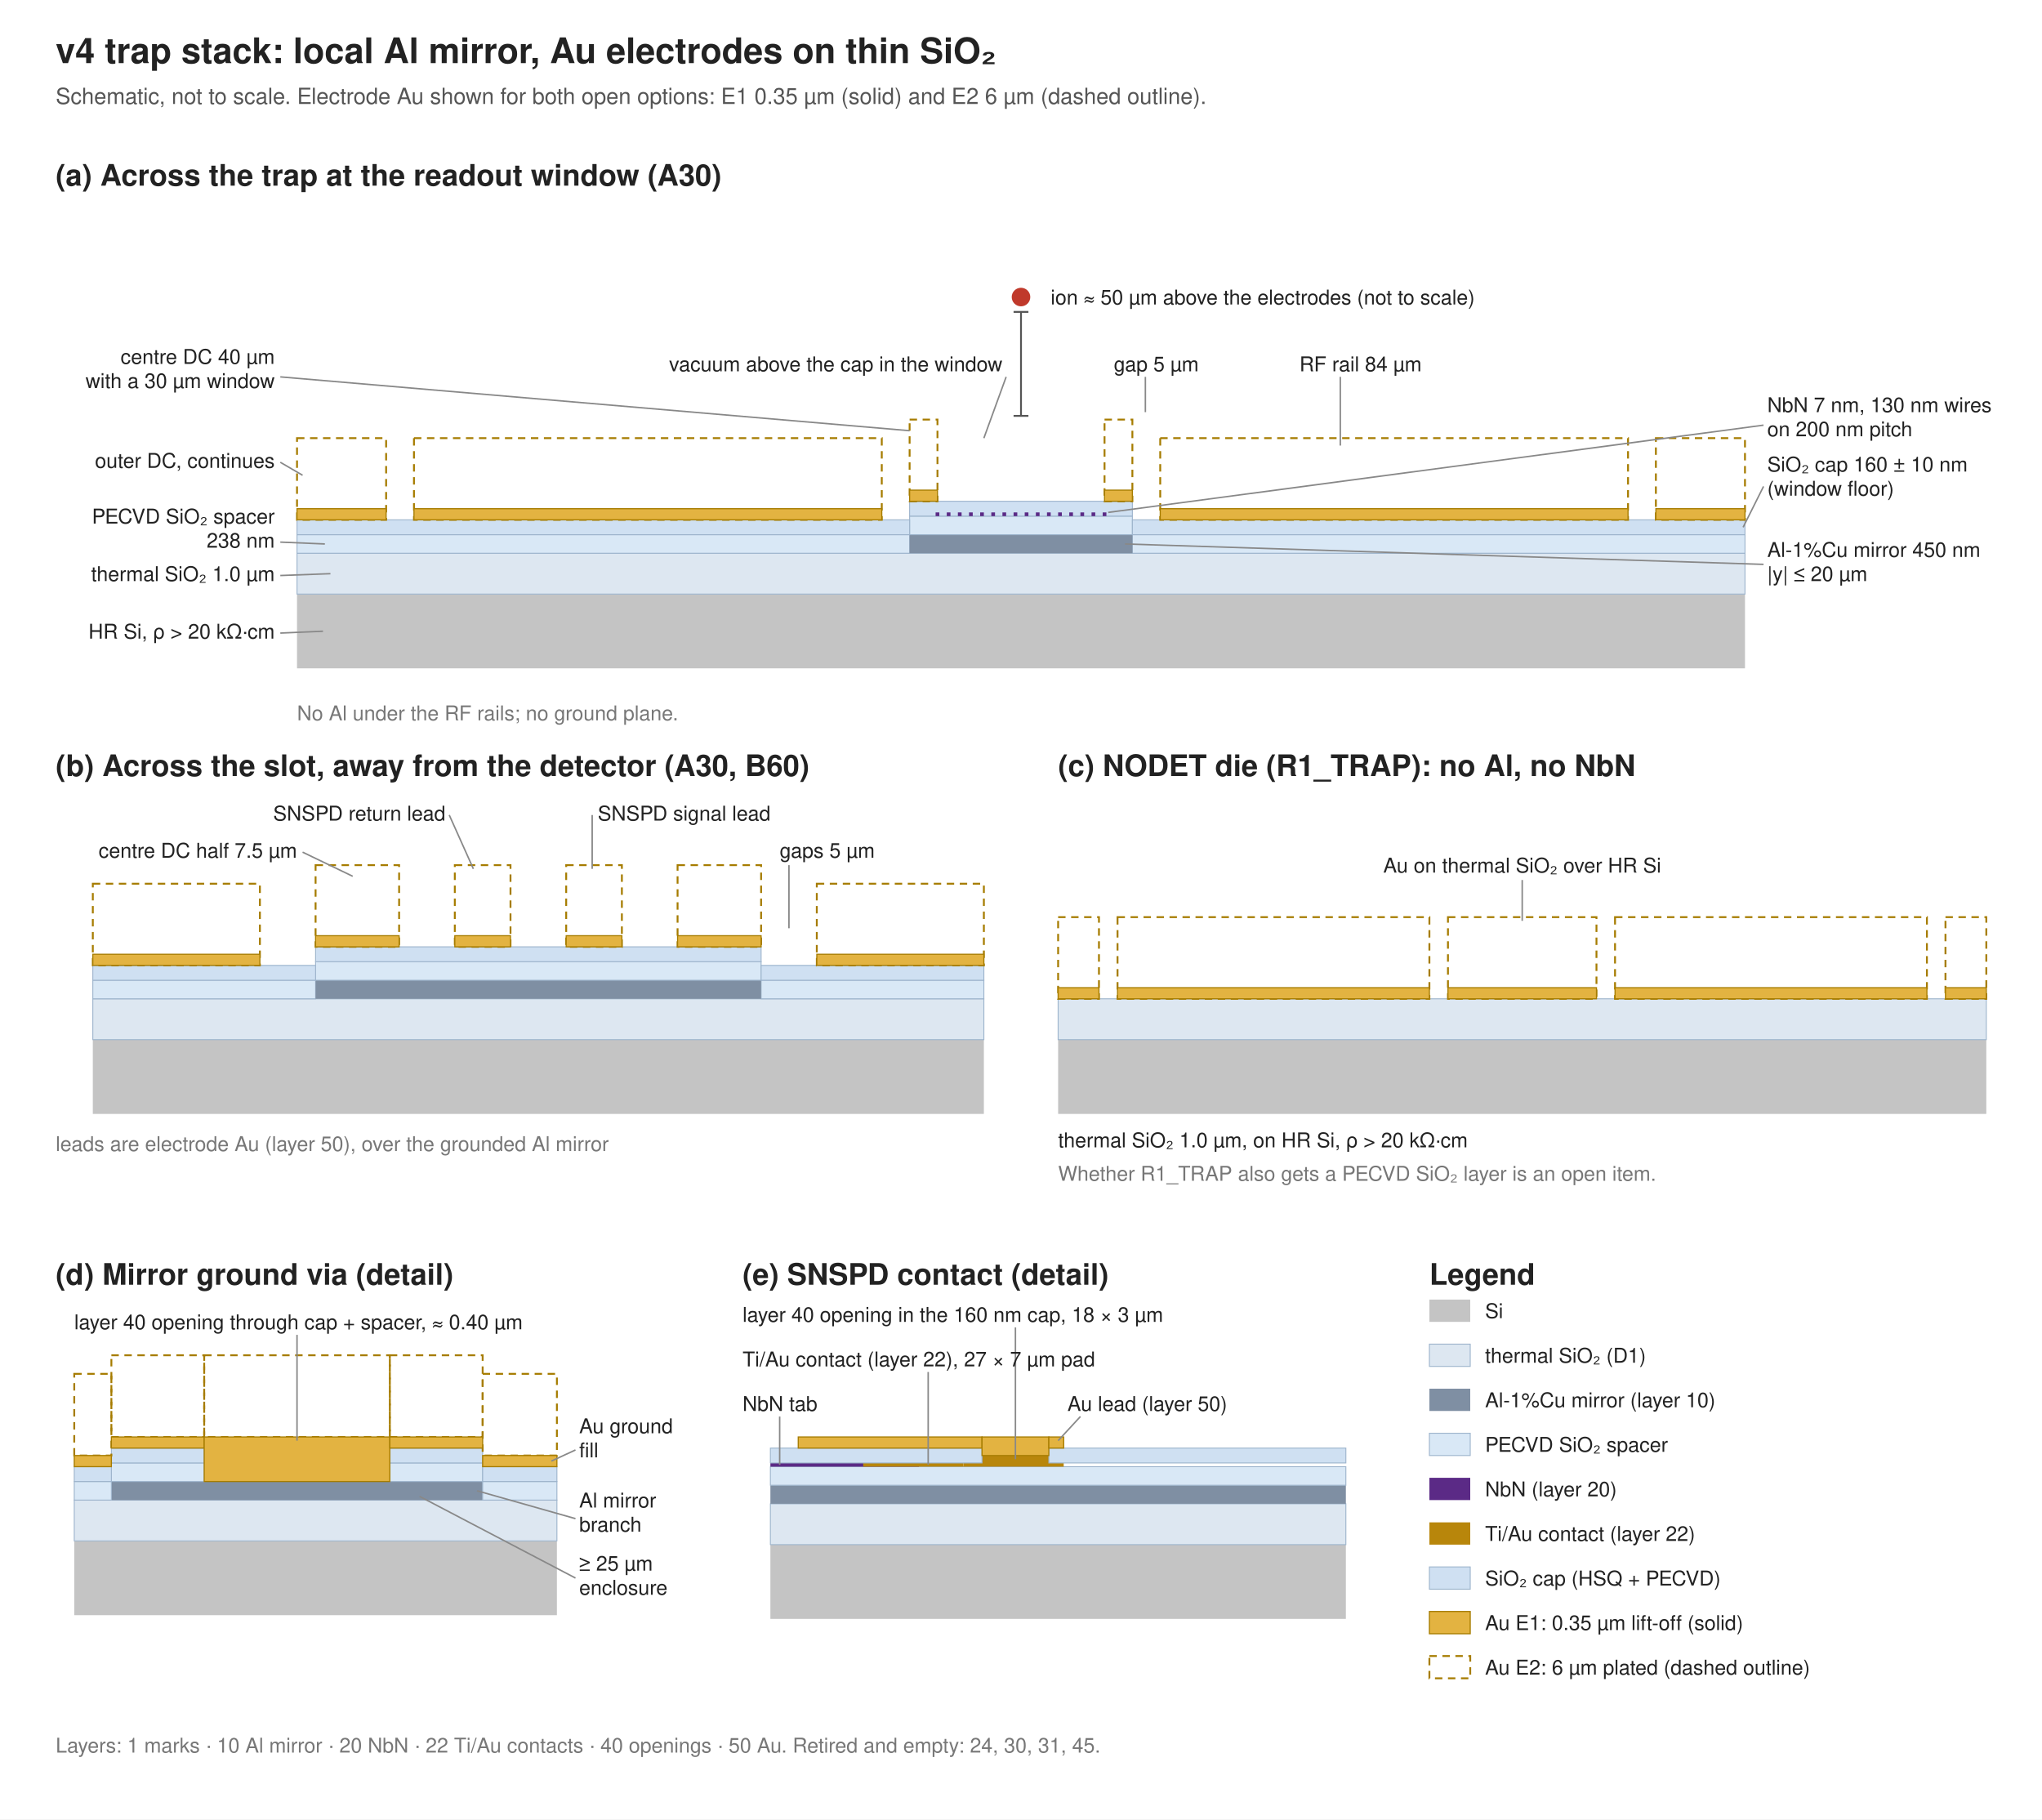
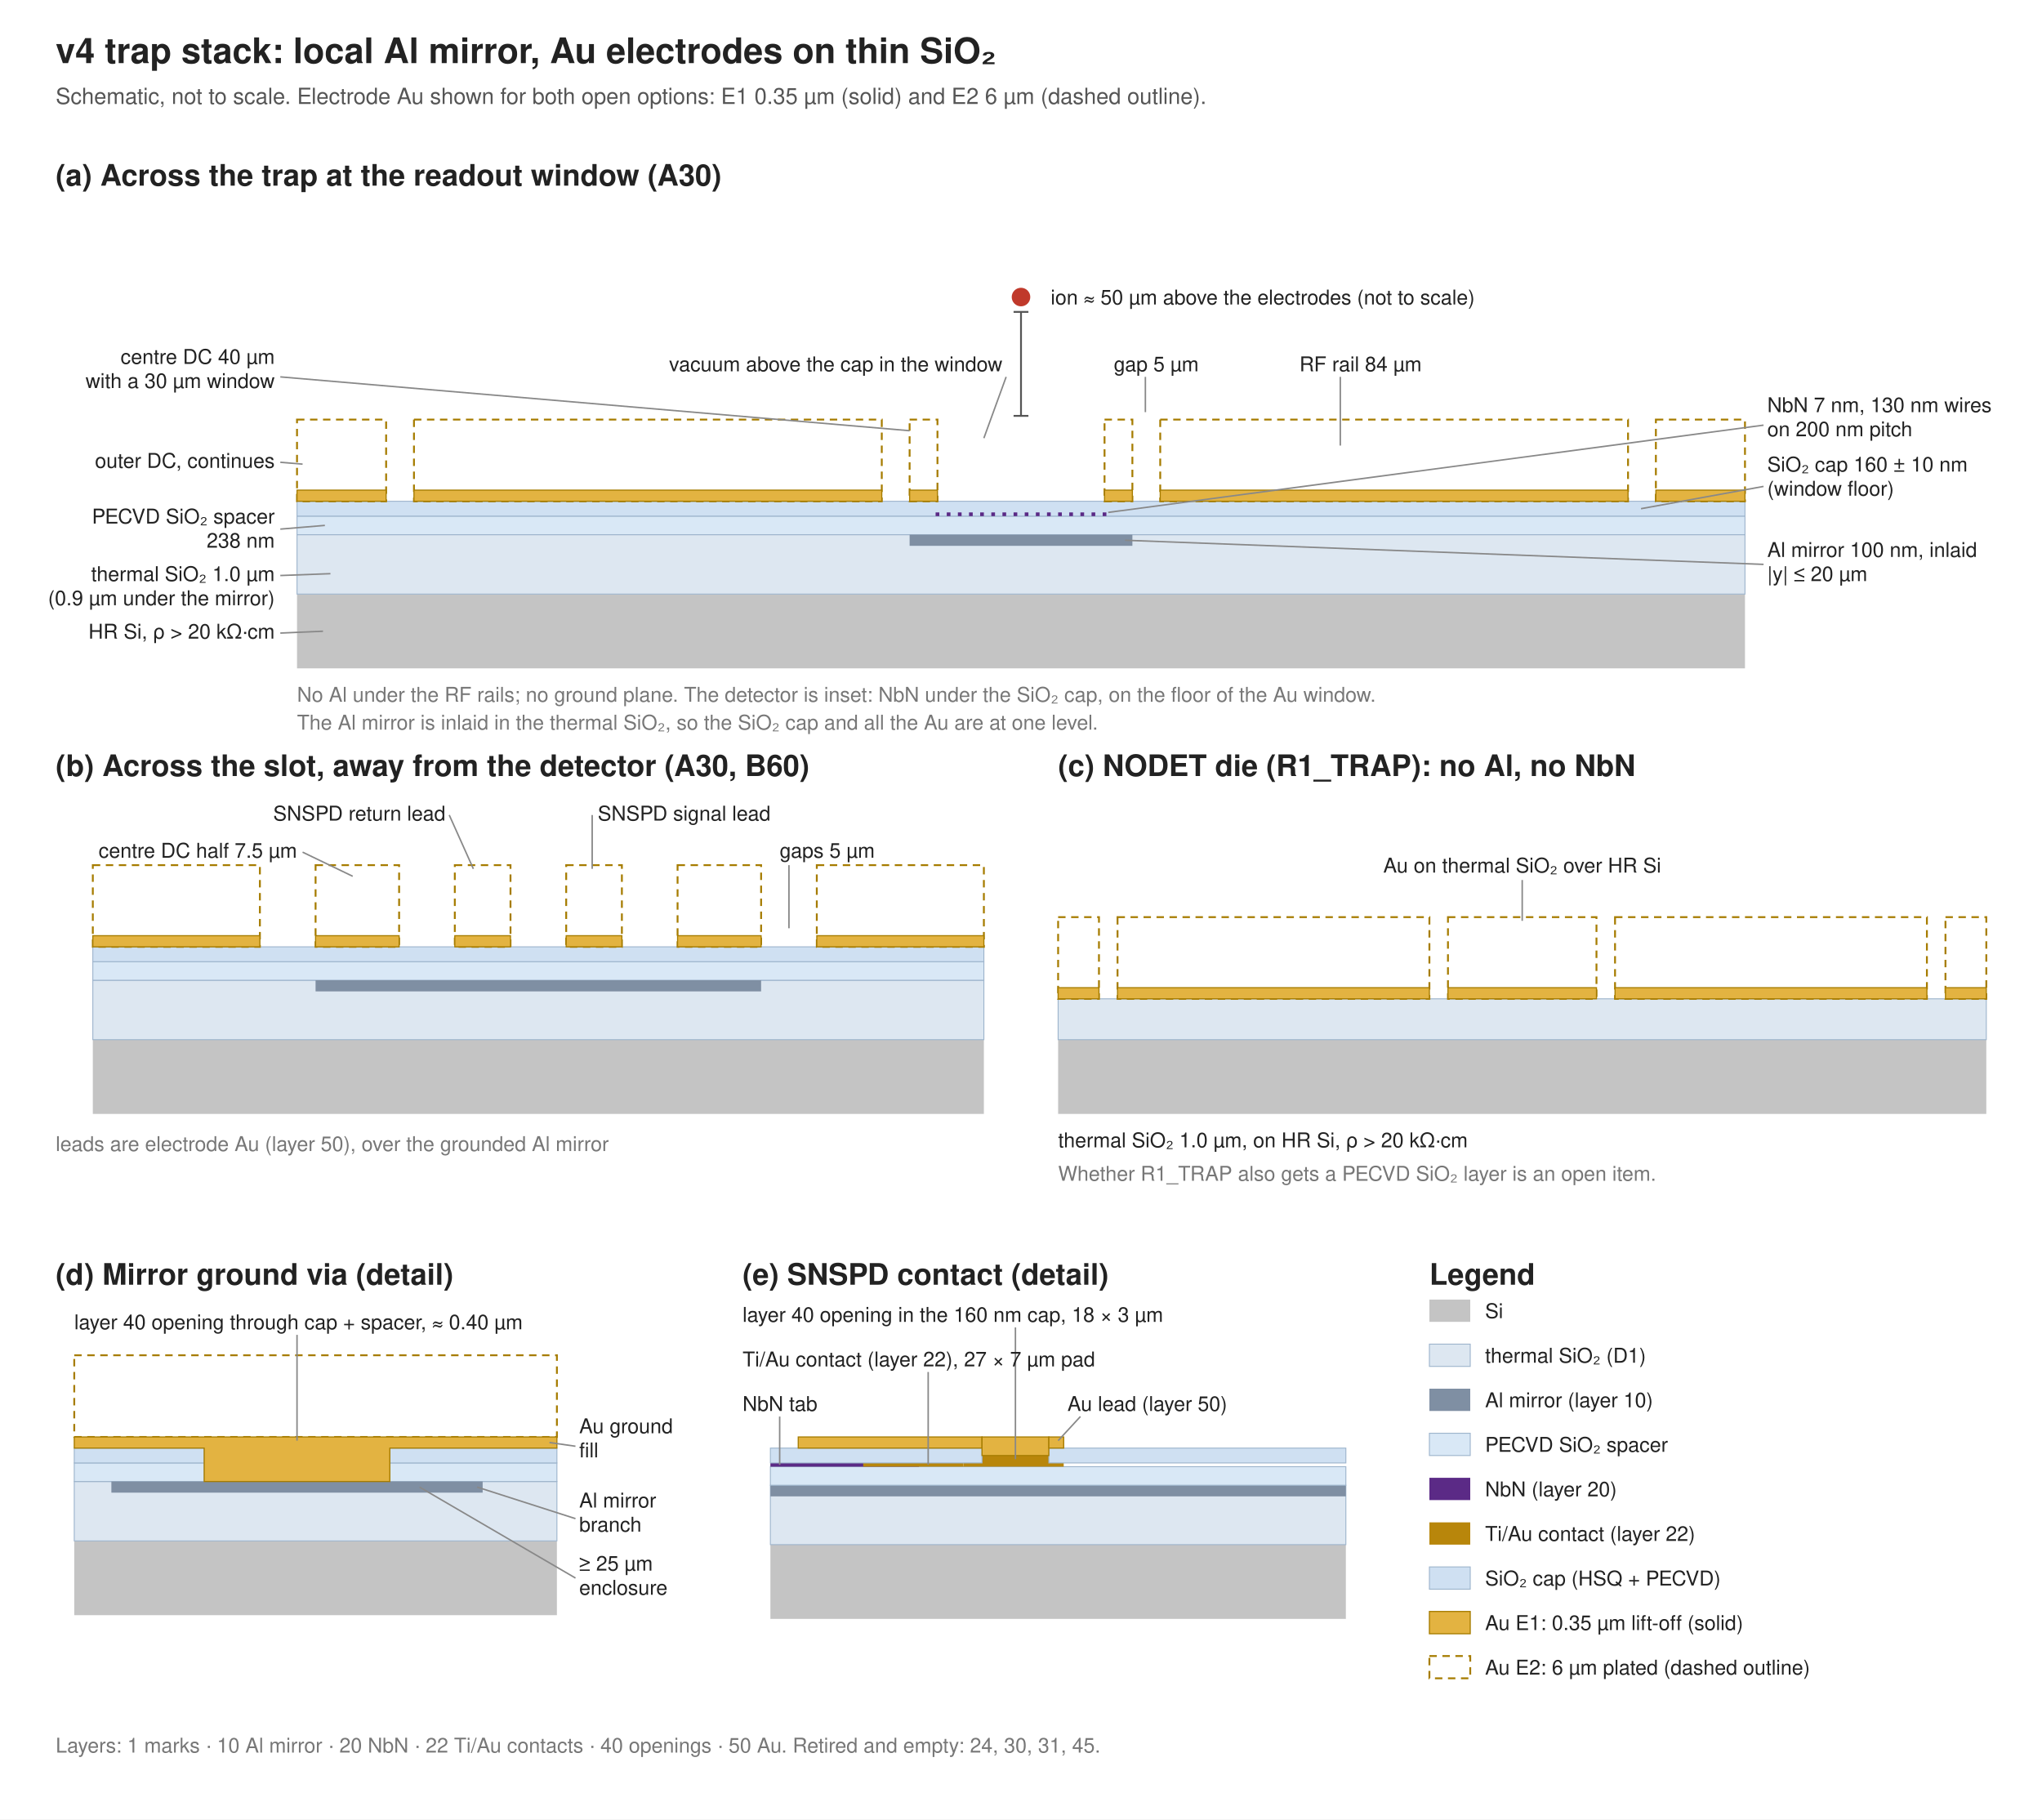
<svg xmlns="http://www.w3.org/2000/svg" viewBox="0 0 1100 980" width="1100" height="980">
  <defs>
    <style>
      text { font-family: "Segoe UI", Helvetica, Arial, sans-serif; fill: #222; }
      .h  { font-size: 19px; font-weight: 600; }
      .t  { font-size: 16px; font-weight: 600; }
      .s  { font-size: 12px; fill: #555; }
      .l  { font-size: 11px; }
      .g  { font-size: 11px; fill: #777; }
      .au { fill: #e3b341; stroke: #a67c00; stroke-width: 0.6; }
      .au2 { fill: none; stroke: #a67c00; stroke-width: 1; stroke-dasharray: 4 3; }
      .cap { fill: #cfe0f2; stroke: #9db4cc; stroke-width: 0.5; }
      .sp { fill: #d9e8f6; stroke: #9db4cc; stroke-width: 0.5; }
      .d1 { fill: #dde7f1; stroke: #9db4cc; stroke-width: 0.5; }
      .al { fill: #7f8fa3; }
      .si { fill: #c4c4c4; }
      .nb { fill: #5b2a86; }
      .tiau { fill: #b8860b; }
      .lead { stroke: #888; stroke-width: 0.8; fill: none; }
      .dim { stroke: #555; stroke-width: 1; fill: none; }
    </style>
  </defs>
  <rect x="0" y="0" width="1100" height="980" fill="#ffffff" />
  <text class="h" x="30" y="34">v4 trap stack: local Al mirror, Au electrodes on thin SiO₂</text>
  <text class="s" x="30" y="56">Schematic, not to scale. Electrode Au shown for both open options: E1 0.35 µm (solid) and E2 6 µm (dashed outline).</text>
  <text class="t" x="30" y="100">(a) Across the trap at the readout window (A30)</text>
  <rect class="si" x="160" y="320" width="780" height="40" />
-   <rect class="d1" x="160" y="298" width="780" height="22" />
-   <rect class="sp" x="160" y="288" width="330" height="10" />
-   <rect class="sp" x="610" y="288" width="330" height="10" />
-   <rect class="al" x="490" y="288" width="120" height="10" />
-   <rect class="sp" x="490" y="278" width="120" height="10" />
-   <rect class="cap" x="160" y="280" width="330" height="8" />
-   <rect class="cap" x="610" y="280" width="330" height="8" />
-   <rect class="cap" x="490" y="270" width="120" height="8" />
+   <rect class="d1" x="160" y="288" width="780" height="32" />
+   <rect class="sp" x="160" y="278" width="780" height="10" />
+   <rect class="al" x="490" y="288" width="120" height="6" />
+   <rect class="cap" x="160" y="270" width="780" height="8" />
  <g class="nb">
    <rect x="504" y="276" width="2" height="2" />
    <rect x="510" y="276" width="2" height="2" />
    <rect x="516" y="276" width="2" height="2" />
    <rect x="522" y="276" width="2" height="2" />
    <rect x="528" y="276" width="2" height="2" />
    <rect x="534" y="276" width="2" height="2" />
    <rect x="540" y="276" width="2" height="2" />
    <rect x="546" y="276" width="2" height="2" />
    <rect x="552" y="276" width="2" height="2" />
    <rect x="558" y="276" width="2" height="2" />
    <rect x="564" y="276" width="2" height="2" />
    <rect x="570" y="276" width="2" height="2" />
    <rect x="576" y="276" width="2" height="2" />
    <rect x="582" y="276" width="2" height="2" />
    <rect x="588" y="276" width="2" height="2" />
    <rect x="594" y="276" width="2" height="2" />
  </g>
  <rect class="au2" x="490" y="226" width="15" height="44" />
  <rect class="au2" x="595" y="226" width="15" height="44" />
  <rect class="au" x="490" y="264" width="15" height="6" />
  <rect class="au" x="595" y="264" width="15" height="6" />
-   <rect class="au2" x="223" y="236" width="252" height="44" />
-   <rect class="au2" x="625" y="236" width="252" height="44" />
-   <rect class="au" x="223" y="274" width="252" height="6" />
-   <rect class="au" x="625" y="274" width="252" height="6" />
-   <rect class="au2" x="160" y="236" width="48" height="44" />
-   <rect class="au2" x="892" y="236" width="48" height="44" />
-   <rect class="au" x="160" y="274" width="48" height="6" />
-   <rect class="au" x="892" y="274" width="48" height="6" />
+   <rect class="au2" x="223" y="226" width="252" height="44" />
+   <rect class="au2" x="625" y="226" width="252" height="44" />
+   <rect class="au" x="223" y="264" width="252" height="6" />
+   <rect class="au" x="625" y="264" width="252" height="6" />
+   <rect class="au2" x="160" y="226" width="48" height="44" />
+   <rect class="au2" x="892" y="226" width="48" height="44" />
+   <rect class="au" x="160" y="264" width="48" height="6" />
+   <rect class="au" x="892" y="264" width="48" height="6" />
  <circle cx="550" cy="160" r="5" fill="#c0392b" />
  <path class="dim" d="M550,168 L550,224 M546,168 L554,168 M546,224 L554,224" />
  <text class="l" x="566" y="164">ion ≈ 50 µm above the electrodes (not to scale)</text>
  <text class="l" x="540" y="200" text-anchor="end">vacuum above the cap in the window</text>
  <path class="lead" d="M542,203 L530,236" />
  <text class="l" x="148" y="196" text-anchor="end">centre DC 40 µm</text>
  <text class="l" x="148" y="209" text-anchor="end">with a 30 µm window</text>
  <path class="lead" d="M151,203 L490,232" />
  <text class="l" x="600" y="200">gap 5 µm</text>
  <path class="lead" d="M617,203 L617,222" />
  <text class="l" x="700" y="200">RF rail 84 µm</text>
  <path class="lead" d="M722,203 L722,240" />
  <text class="l" x="148" y="252" text-anchor="end">outer DC, continues</text>
-   <path class="lead" d="M151,249 L163,256" />
+   <path class="lead" d="M151,249 L163,250" />
  <text class="l" x="148" y="344" text-anchor="end">HR Si, ρ &gt; 20 kΩ·cm</text>
  <path class="lead" d="M151,341 L174,340" />
  <text class="l" x="148" y="313" text-anchor="end">thermal SiO₂ 1.0 µm</text>
+   <text class="l" x="148" y="326" text-anchor="end">(0.9 µm under the mirror)</text>
  <path class="lead" d="M151,310 L178,309" />
  <text class="l" x="148" y="282" text-anchor="end">PECVD SiO₂ spacer</text>
  <text class="l" x="148" y="295" text-anchor="end">238 nm</text>
-   <path class="lead" d="M151,292 L175,293" />
+   <path class="lead" d="M151,285 L175,283" />
  <text class="l" x="952" y="222">NbN 7 nm, 130 nm wires</text>
  <text class="l" x="952" y="235">on 200 nm pitch</text>
  <path class="lead" d="M950,229 L597,276" />
  <text class="l" x="952" y="254">SiO₂ cap 160 ± 10 nm</text>
  <text class="l" x="952" y="267">(window floor)</text>
-   <path class="lead" d="M950,262 L939,284" />
-   <text class="l" x="952" y="300">Al-1%Cu mirror 450 nm</text>
+   <path class="lead" d="M950,262 L884,274" />
+   <text class="l" x="952" y="300">Al mirror 100 nm, inlaid</text>
  <text class="l" x="952" y="313">|y| ≤ 20 µm</text>
-   <path class="lead" d="M950,304 L606,293" />
-   <text class="g" x="160" y="388">No Al under the RF rails; no ground plane.</text>
+   <path class="lead" d="M950,304 L606,291" />
+   <text class="g" x="160" y="378">No Al under the RF rails; no ground plane. The detector is inset: NbN under the SiO₂ cap, on the floor of the Au window.</text>
+   <text class="g" x="160" y="393">The Al mirror is inlaid in the thermal SiO₂, so the SiO₂ cap and all the Au are at one level.</text>
  <text class="t" x="30" y="418">(b) Across the slot, away from the detector (A30, B60)</text>
  <rect class="si" x="50" y="560" width="480" height="40" />
-   <rect class="d1" x="50" y="538" width="480" height="22" />
-   <rect class="sp" x="50" y="528" width="120" height="10" />
-   <rect class="sp" x="410" y="528" width="120" height="10" />
-   <rect class="al" x="170" y="528" width="240" height="10" />
-   <rect class="sp" x="170" y="518" width="240" height="10" />
-   <rect class="cap" x="50" y="520" width="120" height="8" />
-   <rect class="cap" x="410" y="520" width="120" height="8" />
-   <rect class="cap" x="170" y="510" width="240" height="8" />
+   <rect class="d1" x="50" y="528" width="480" height="32" />
+   <rect class="sp" x="50" y="518" width="480" height="10" />
+   <rect class="al" x="170" y="528" width="240" height="6" />
+   <rect class="cap" x="50" y="510" width="480" height="8" />
  <rect class="au2" x="170" y="466" width="45" height="44" />
  <rect class="au2" x="365" y="466" width="45" height="44" />
  <rect class="au" x="170" y="504" width="45" height="6" />
  <rect class="au" x="365" y="504" width="45" height="6" />
  <rect class="au2" x="245" y="466" width="30" height="44" />
  <rect class="au2" x="305" y="466" width="30" height="44" />
  <rect class="au" x="245" y="504" width="30" height="6" />
  <rect class="au" x="305" y="504" width="30" height="6" />
-   <rect class="au2" x="50" y="476" width="90" height="44" />
-   <rect class="au2" x="440" y="476" width="90" height="44" />
-   <rect class="au" x="50" y="514" width="90" height="6" />
-   <rect class="au" x="440" y="514" width="90" height="6" />
+   <rect class="au2" x="50" y="466" width="90" height="44" />
+   <rect class="au2" x="440" y="466" width="90" height="44" />
+   <rect class="au" x="50" y="504" width="90" height="6" />
+   <rect class="au" x="440" y="504" width="90" height="6" />
  <text class="l" x="240" y="442" text-anchor="end">SNSPD return lead</text>
  <path class="lead" d="M242,439 L255,468" />
  <text class="l" x="322" y="442">SNSPD signal lead</text>
  <path class="lead" d="M319,439 L319,468" />
  <text class="l" x="160" y="462" text-anchor="end">centre DC half 7.5 µm</text>
  <path class="lead" d="M163,459 L190,472" />
  <text class="l" x="420" y="462">gaps 5 µm</text>
  <path class="lead" d="M425,466 L425,500" />
  <text class="g" x="30" y="620">leads are electrode Au (layer 50), over the grounded Al mirror</text>
  <text class="t" x="570" y="418">(c) NODET die (R1_TRAP): no Al, no NbN</text>
  <rect class="si" x="570" y="560" width="500" height="40" />
  <rect class="d1" x="570" y="538" width="500" height="22" />
  <rect class="au2" x="780" y="494" width="80" height="44" />
  <rect class="au" x="780" y="532" width="80" height="6" />
  <rect class="au2" x="602" y="494" width="168" height="44" />
  <rect class="au2" x="870" y="494" width="168" height="44" />
  <rect class="au" x="602" y="532" width="168" height="6" />
  <rect class="au" x="870" y="532" width="168" height="6" />
  <rect class="au2" x="570" y="494" width="22" height="44" />
  <rect class="au2" x="1048" y="494" width="22" height="44" />
  <rect class="au" x="570" y="532" width="22" height="6" />
  <rect class="au" x="1048" y="532" width="22" height="6" />
  <text class="l" x="820" y="470" text-anchor="middle">Au on thermal SiO₂ over HR Si</text>
  <path class="lead" d="M820,474 L820,496" />
  <text class="l" x="570" y="618">thermal SiO₂ 1.0 µm, on HR Si, ρ &gt; 20 kΩ·cm</text>
  <text class="g" x="570" y="636">Whether R1_TRAP also gets a PECVD SiO₂ layer is an open item.</text>
  <text class="t" x="30" y="692">(d) Mirror ground via (detail)</text>
  <rect class="si" x="40" y="830" width="260" height="40" />
-   <rect class="d1" x="40" y="808" width="260" height="22" />
-   <rect class="al" x="60" y="798" width="200" height="10" />
-   <rect class="sp" x="40" y="798" width="20" height="10" />
-   <rect class="sp" x="260" y="798" width="40" height="10" />
-   <rect class="sp" x="60" y="788" width="50" height="10" />
-   <rect class="sp" x="210" y="788" width="50" height="10" />
-   <rect class="cap" x="40" y="790" width="20" height="8" />
-   <rect class="cap" x="260" y="790" width="40" height="8" />
-   <rect class="cap" x="60" y="780" width="50" height="8" />
-   <rect class="cap" x="210" y="780" width="50" height="8" />
-   <rect class="au2" x="40" y="740" width="20" height="44" />
-   <rect class="au2" x="60" y="730" width="50" height="44" />
-   <rect class="au2" x="110" y="730" width="100" height="44" />
-   <rect class="au2" x="210" y="730" width="50" height="44" />
-   <rect class="au2" x="260" y="740" width="40" height="44" />
-   <rect class="au" x="40" y="784" width="20" height="6" />
-   <rect class="au" x="60" y="774" width="50" height="6" />
-   <rect class="au" x="110" y="774" width="100" height="24" />
-   <rect class="au" x="210" y="774" width="50" height="6" />
-   <rect class="au" x="260" y="784" width="40" height="6" />
+   <rect class="d1" x="40" y="798" width="260" height="32" />
+   <rect class="sp" x="40" y="788" width="70" height="10" />
+   <rect class="sp" x="210" y="788" width="90" height="10" />
+   <rect class="al" x="60" y="798" width="200" height="6" />
+   <rect class="cap" x="40" y="780" width="70" height="8" />
+   <rect class="cap" x="210" y="780" width="90" height="8" />
+   <rect class="au2" x="40" y="730" width="260" height="44" />
+   <path class="au" d="M40,774 L300,774 L300,780 L210,780 L210,798 L110,798 L110,780 L40,780 Z" />
  <text class="l" x="40" y="716">layer 40 opening through cap + spacer, ≈ 0.40 µm</text>
  <path class="lead" d="M160,719 L160,776" />
  <text class="l" x="312" y="772">Au ground</text>
  <text class="l" x="312" y="785">fill</text>
-   <path class="lead" d="M310,781 L297,787" />
+   <path class="lead" d="M310,779 L296,777" />
  <text class="l" x="312" y="812">Al mirror</text>
  <text class="l" x="312" y="825">branch</text>
-   <path class="lead" d="M310,818 L257,803" />
+   <path class="lead" d="M310,818 L257,801" />
  <text class="l" x="312" y="846">≥ 25 µm</text>
  <text class="l" x="312" y="859">enclosure</text>
-   <path class="lead" d="M310,850 L226,806" />
+   <path class="lead" d="M310,850 L226,801" />
  <text class="t" x="400" y="692">(e) SNSPD contact (detail)</text>
  <rect class="si" x="415" y="832" width="310" height="40" />
-   <rect class="d1" x="415" y="810" width="310" height="22" />
-   <rect class="al" x="415" y="800" width="310" height="10" />
+   <rect class="d1" x="415" y="800" width="310" height="32" />
+   <rect class="al" x="415" y="800" width="310" height="6" />
  <rect class="sp" x="415" y="790" width="310" height="10" />
  <rect class="nb" x="415" y="788" width="80" height="2" />
  <rect class="tiau" x="465" y="788" width="54" height="2" />
  <rect class="tiau" x="519" y="784" width="54" height="6" />
  <rect class="cap" x="415" y="780" width="114" height="8" />
  <rect class="cap" x="565" y="780" width="160" height="8" />
  <rect class="au" x="430" y="774" width="99" height="6" />
  <rect class="au" x="529" y="774" width="36" height="10" />
  <rect class="au" x="565" y="774" width="8" height="6" />
  <text class="l" x="400" y="712">layer 40 opening in the 160 nm cap, 18 × 3 µm</text>
  <path class="lead" d="M547,715 L547,786" />
  <text class="l" x="400" y="736">Ti/Au contact (layer 22), 27 × 7 µm pad</text>
  <path class="lead" d="M500,739 L500,789" />
  <text class="l" x="400" y="760">NbN tab</text>
  <path class="lead" d="M420,763 L420,789" />
  <text class="l" x="575" y="760">Au lead (layer 50)</text>
  <path class="lead" d="M582,763 L570,776" />
  <text class="t" x="770" y="692">Legend</text>
  <rect class="si" x="770" y="700" width="22" height="12" />
  <text class="l" x="800" y="710">Si</text>
  <rect class="d1" x="770" y="724" width="22" height="12" />
  <text class="l" x="800" y="734">thermal SiO₂ (D1)</text>
  <rect class="al" x="770" y="748" width="22" height="12" />
-   <text class="l" x="800" y="758">Al-1%Cu mirror (layer 10)</text>
+   <text class="l" x="800" y="758">Al mirror (layer 10)</text>
  <rect class="sp" x="770" y="772" width="22" height="12" />
  <text class="l" x="800" y="782">PECVD SiO₂ spacer</text>
  <rect class="nb" x="770" y="796" width="22" height="12" />
  <text class="l" x="800" y="806">NbN (layer 20)</text>
  <rect class="tiau" x="770" y="820" width="22" height="12" />
  <text class="l" x="800" y="830">Ti/Au contact (layer 22)</text>
  <rect class="cap" x="770" y="844" width="22" height="12" />
  <text class="l" x="800" y="854">SiO₂ cap (HSQ + PECVD)</text>
  <rect class="au" x="770" y="868" width="22" height="12" />
  <text class="l" x="800" y="878">Au E1: 0.35 µm lift-off (solid)</text>
  <rect class="au2" x="770" y="892" width="22" height="12" />
  <text class="l" x="800" y="902">Au E2: 6 µm plated (dashed outline)</text>
  <text class="g" x="30" y="944">Layers: 1 marks · 10 Al mirror · 20 NbN · 22 Ti/Au contacts · 40 openings · 50 Au. Retired and empty: 24, 30, 31, 45.</text>
</svg>
